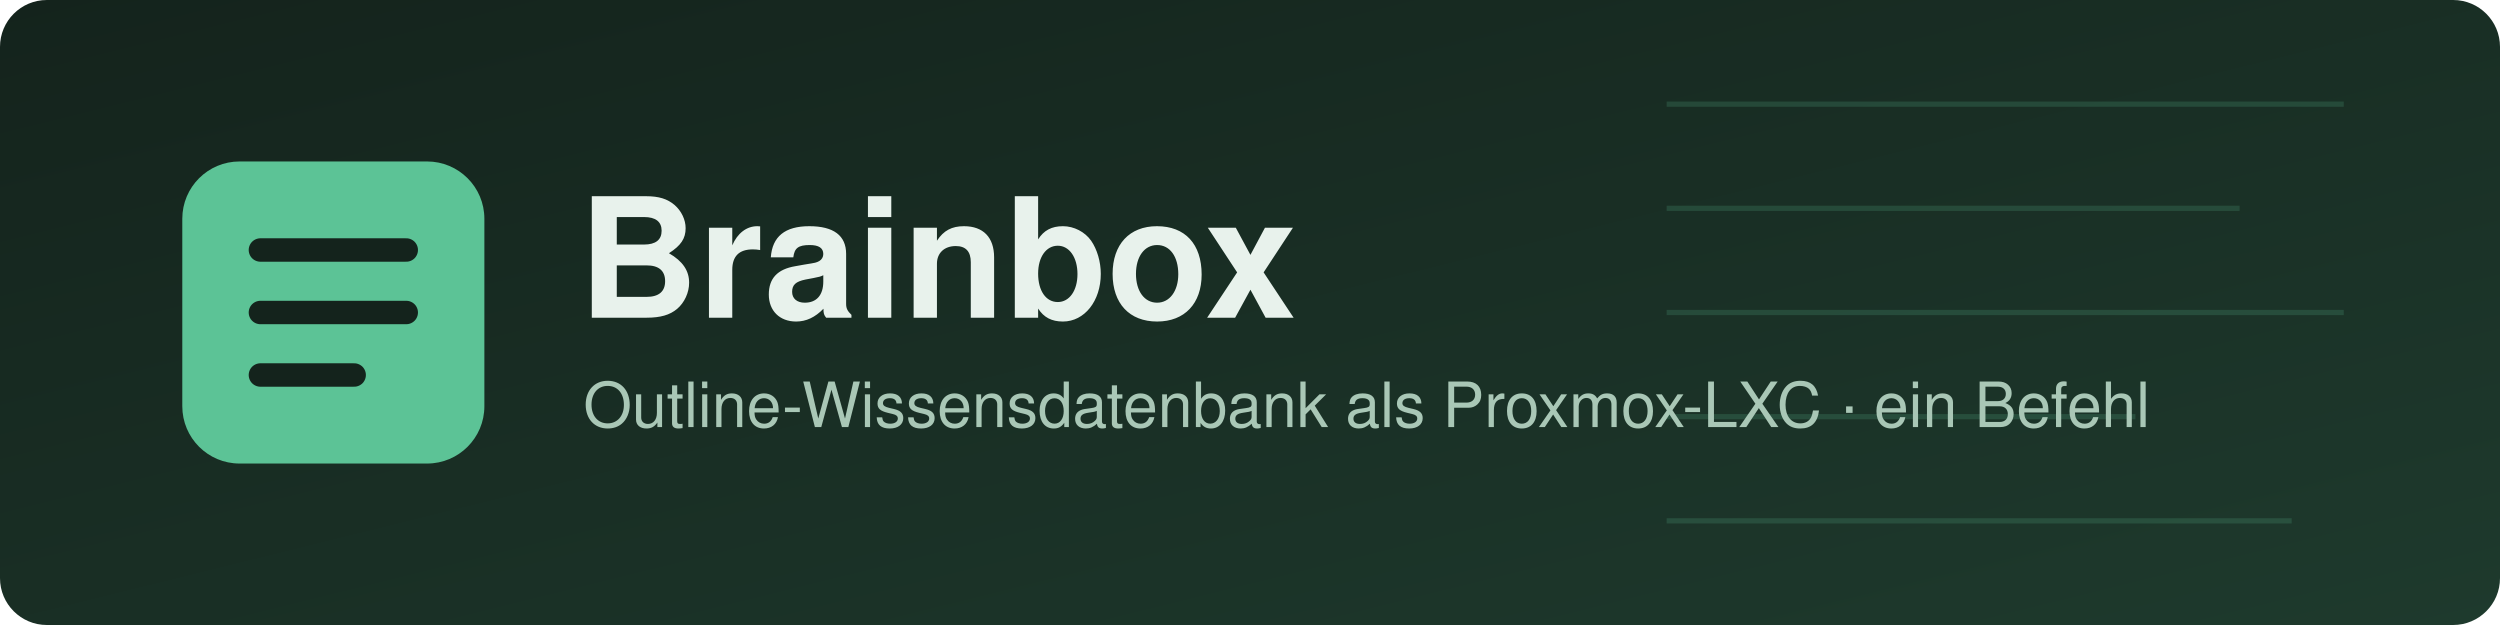
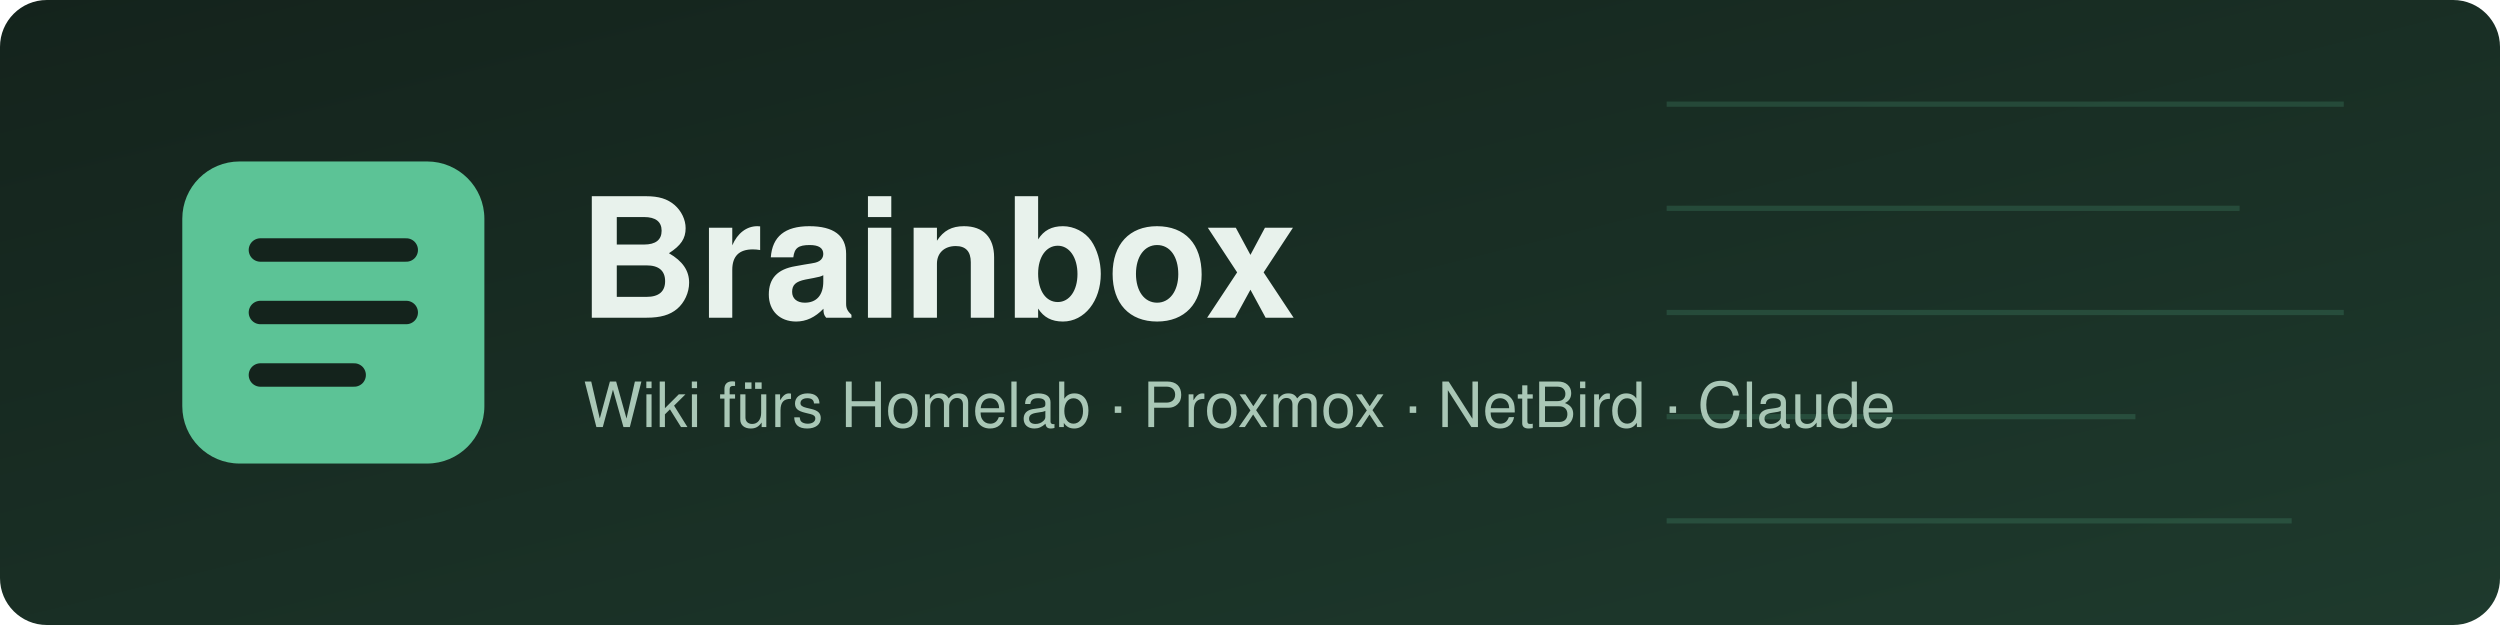
<svg xmlns="http://www.w3.org/2000/svg" width="960" height="240" viewBox="0 0 960 240" role="img" aria-label="Brainbox – Outline-Wissensdatenbank für Proxmox VE">
  <defs>
    <linearGradient id="bg" x1="0" y1="0" x2="1" y2="1">
      <stop offset="0" stop-color="#14231c" />
      <stop offset="1" stop-color="#1e3a2d" />
    </linearGradient>
  </defs>
  <rect width="960" height="240" rx="18" fill="url(#bg)" />
  <g fill="none" stroke="#5cc396" stroke-width="2" opacity="0.18">
    <path d="M640 40h260M640 80h220M640 120h260M640 160h180M640 200h240" />
  </g>
  <g transform="translate(70 62)">
    <rect width="116" height="116" rx="22" fill="#5cc396" />
    <path d="M30 34h56M30 58h56M30 82h36" stroke="#14231c" stroke-width="9" stroke-linecap="round" />
  </g>
  <text x="222" y="122" fill="#e8f2ec" font-family="IBM Plex Sans, Segoe UI, Helvetica, Arial, sans-serif" font-size="64" font-weight="700">Brainbox</text>
-   <text x="224" y="164" fill="#a9c7b6" font-family="IBM Plex Sans, Segoe UI, Helvetica, Arial, sans-serif" font-size="24">Outline-Wissensdatenbank als Proxmox-LXC · ein Befehl</text>
+   <text x="224" y="164" fill="#a9c7b6" font-family="IBM Plex Sans, Segoe UI, Helvetica, Arial, sans-serif" font-size="24">Wiki fürs Homelab · Proxmox · NetBird · Claude</text>
</svg>
